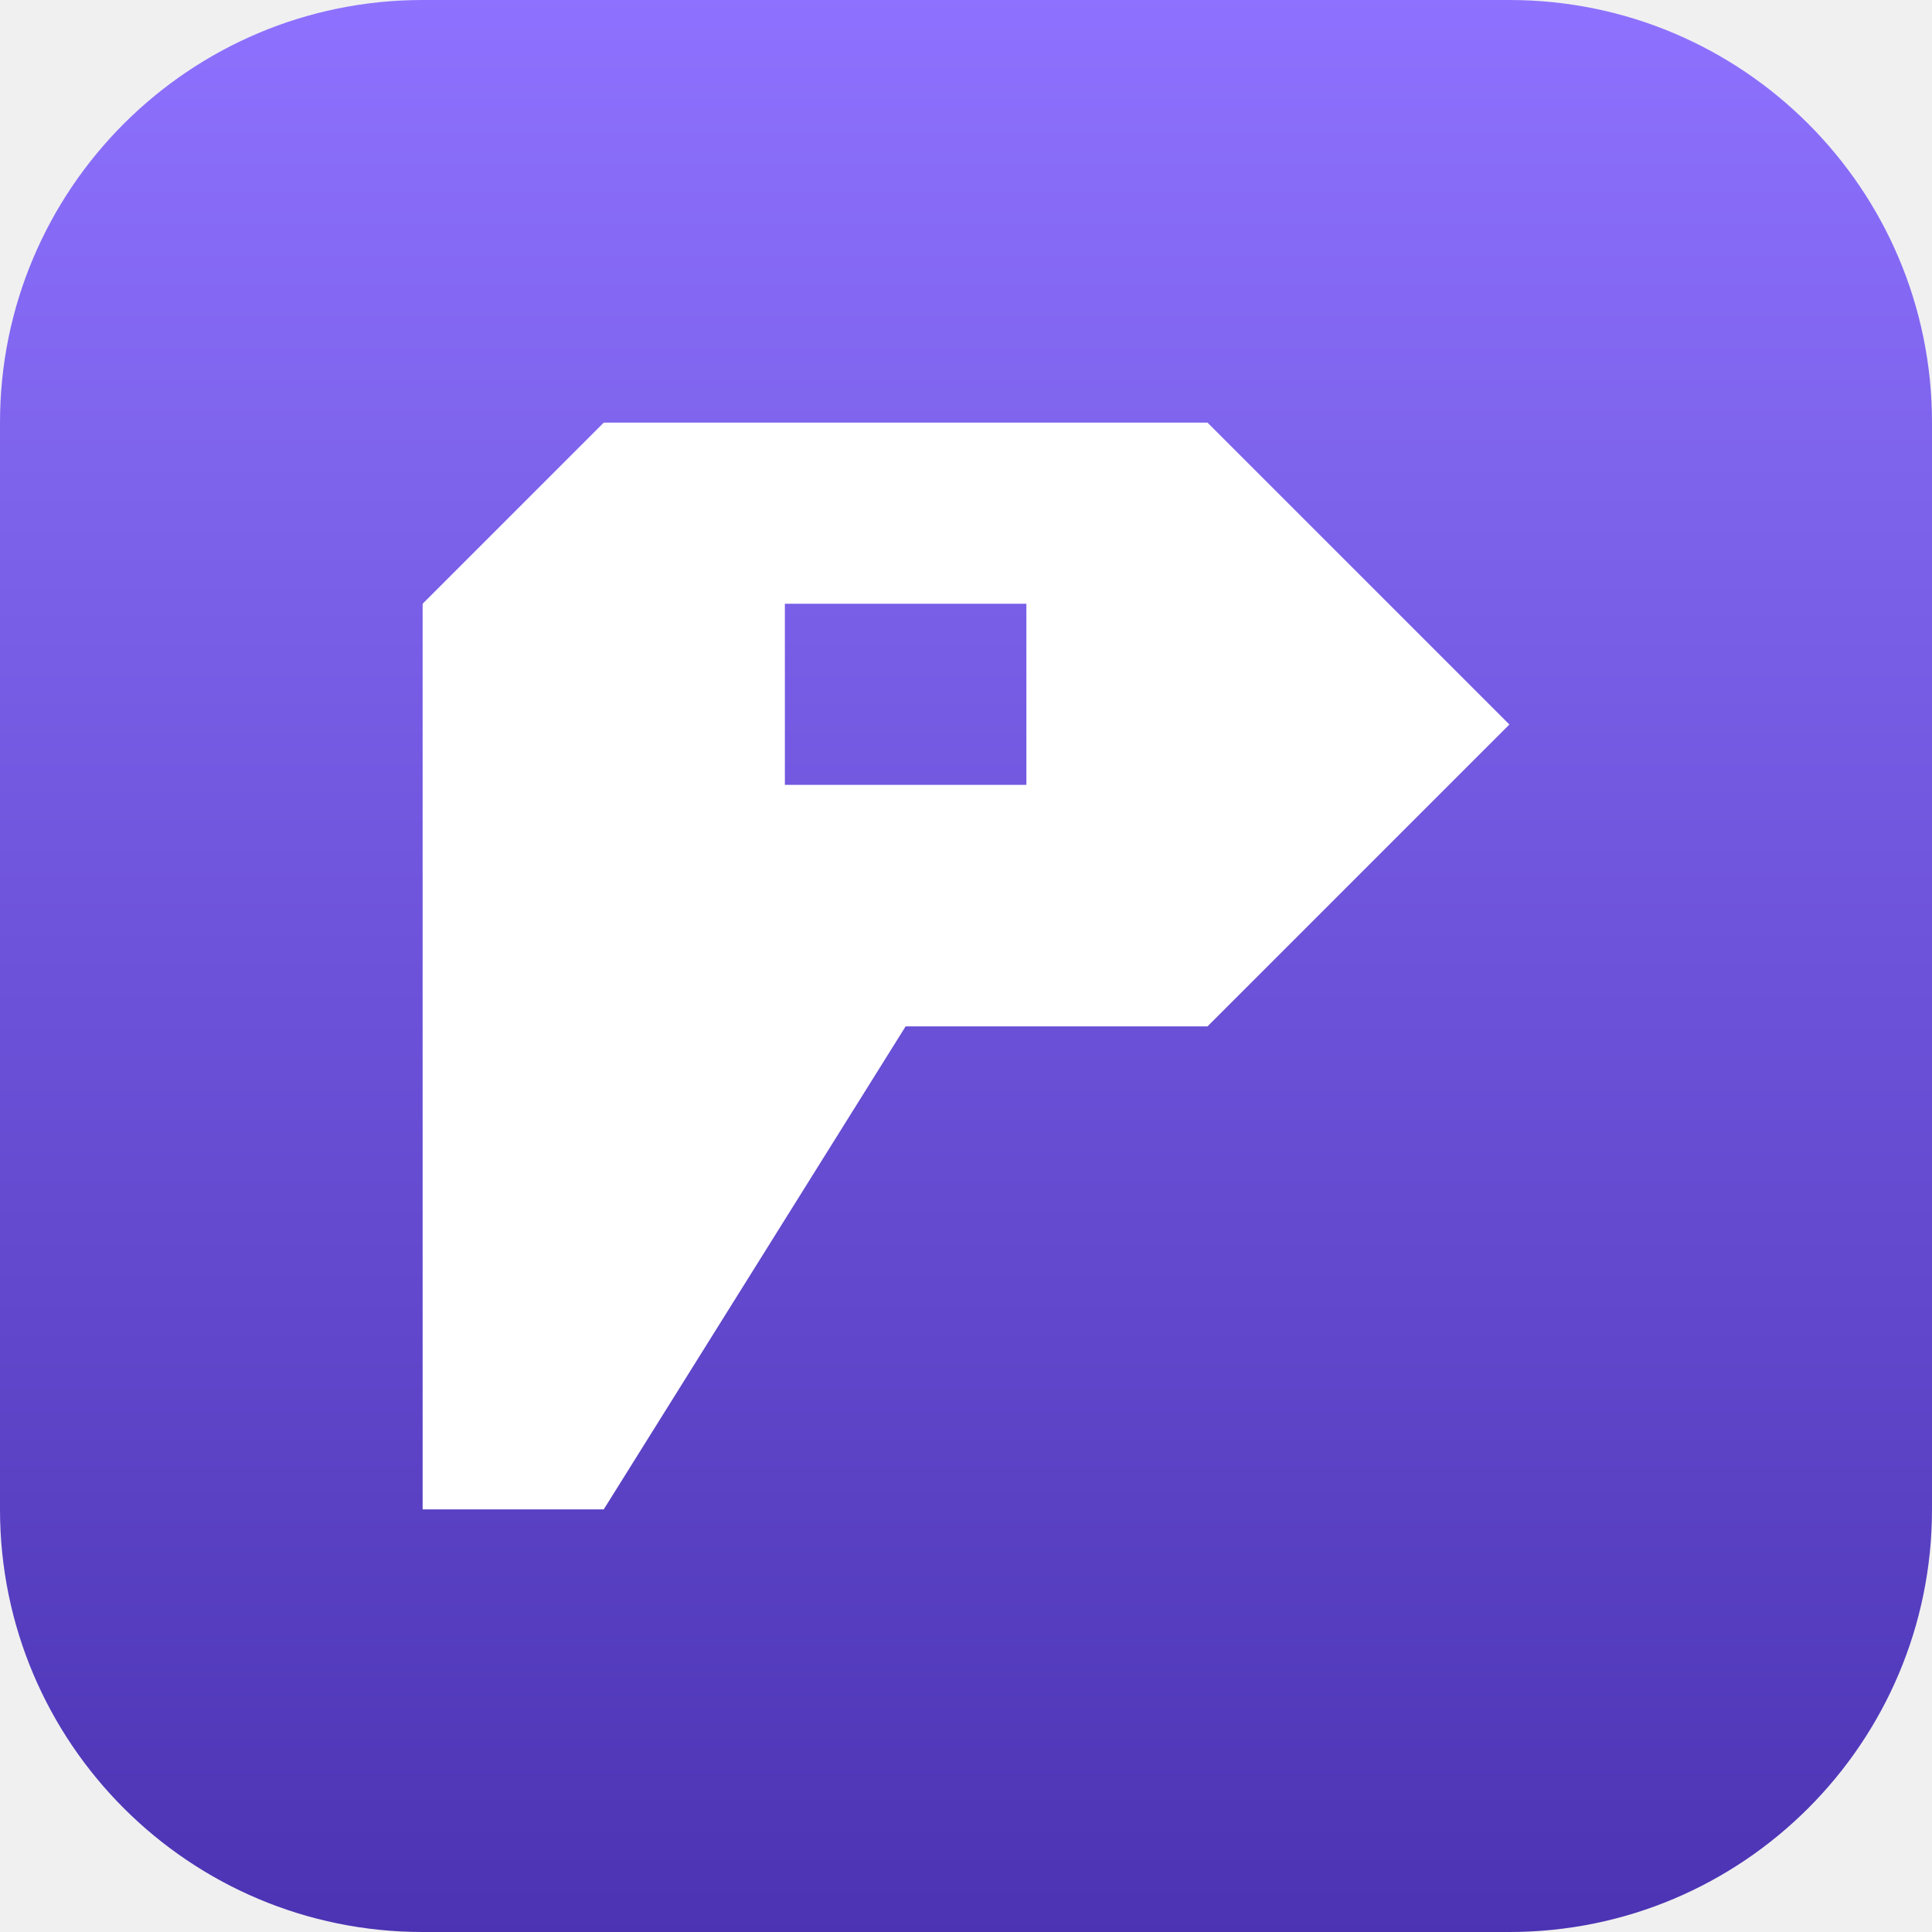
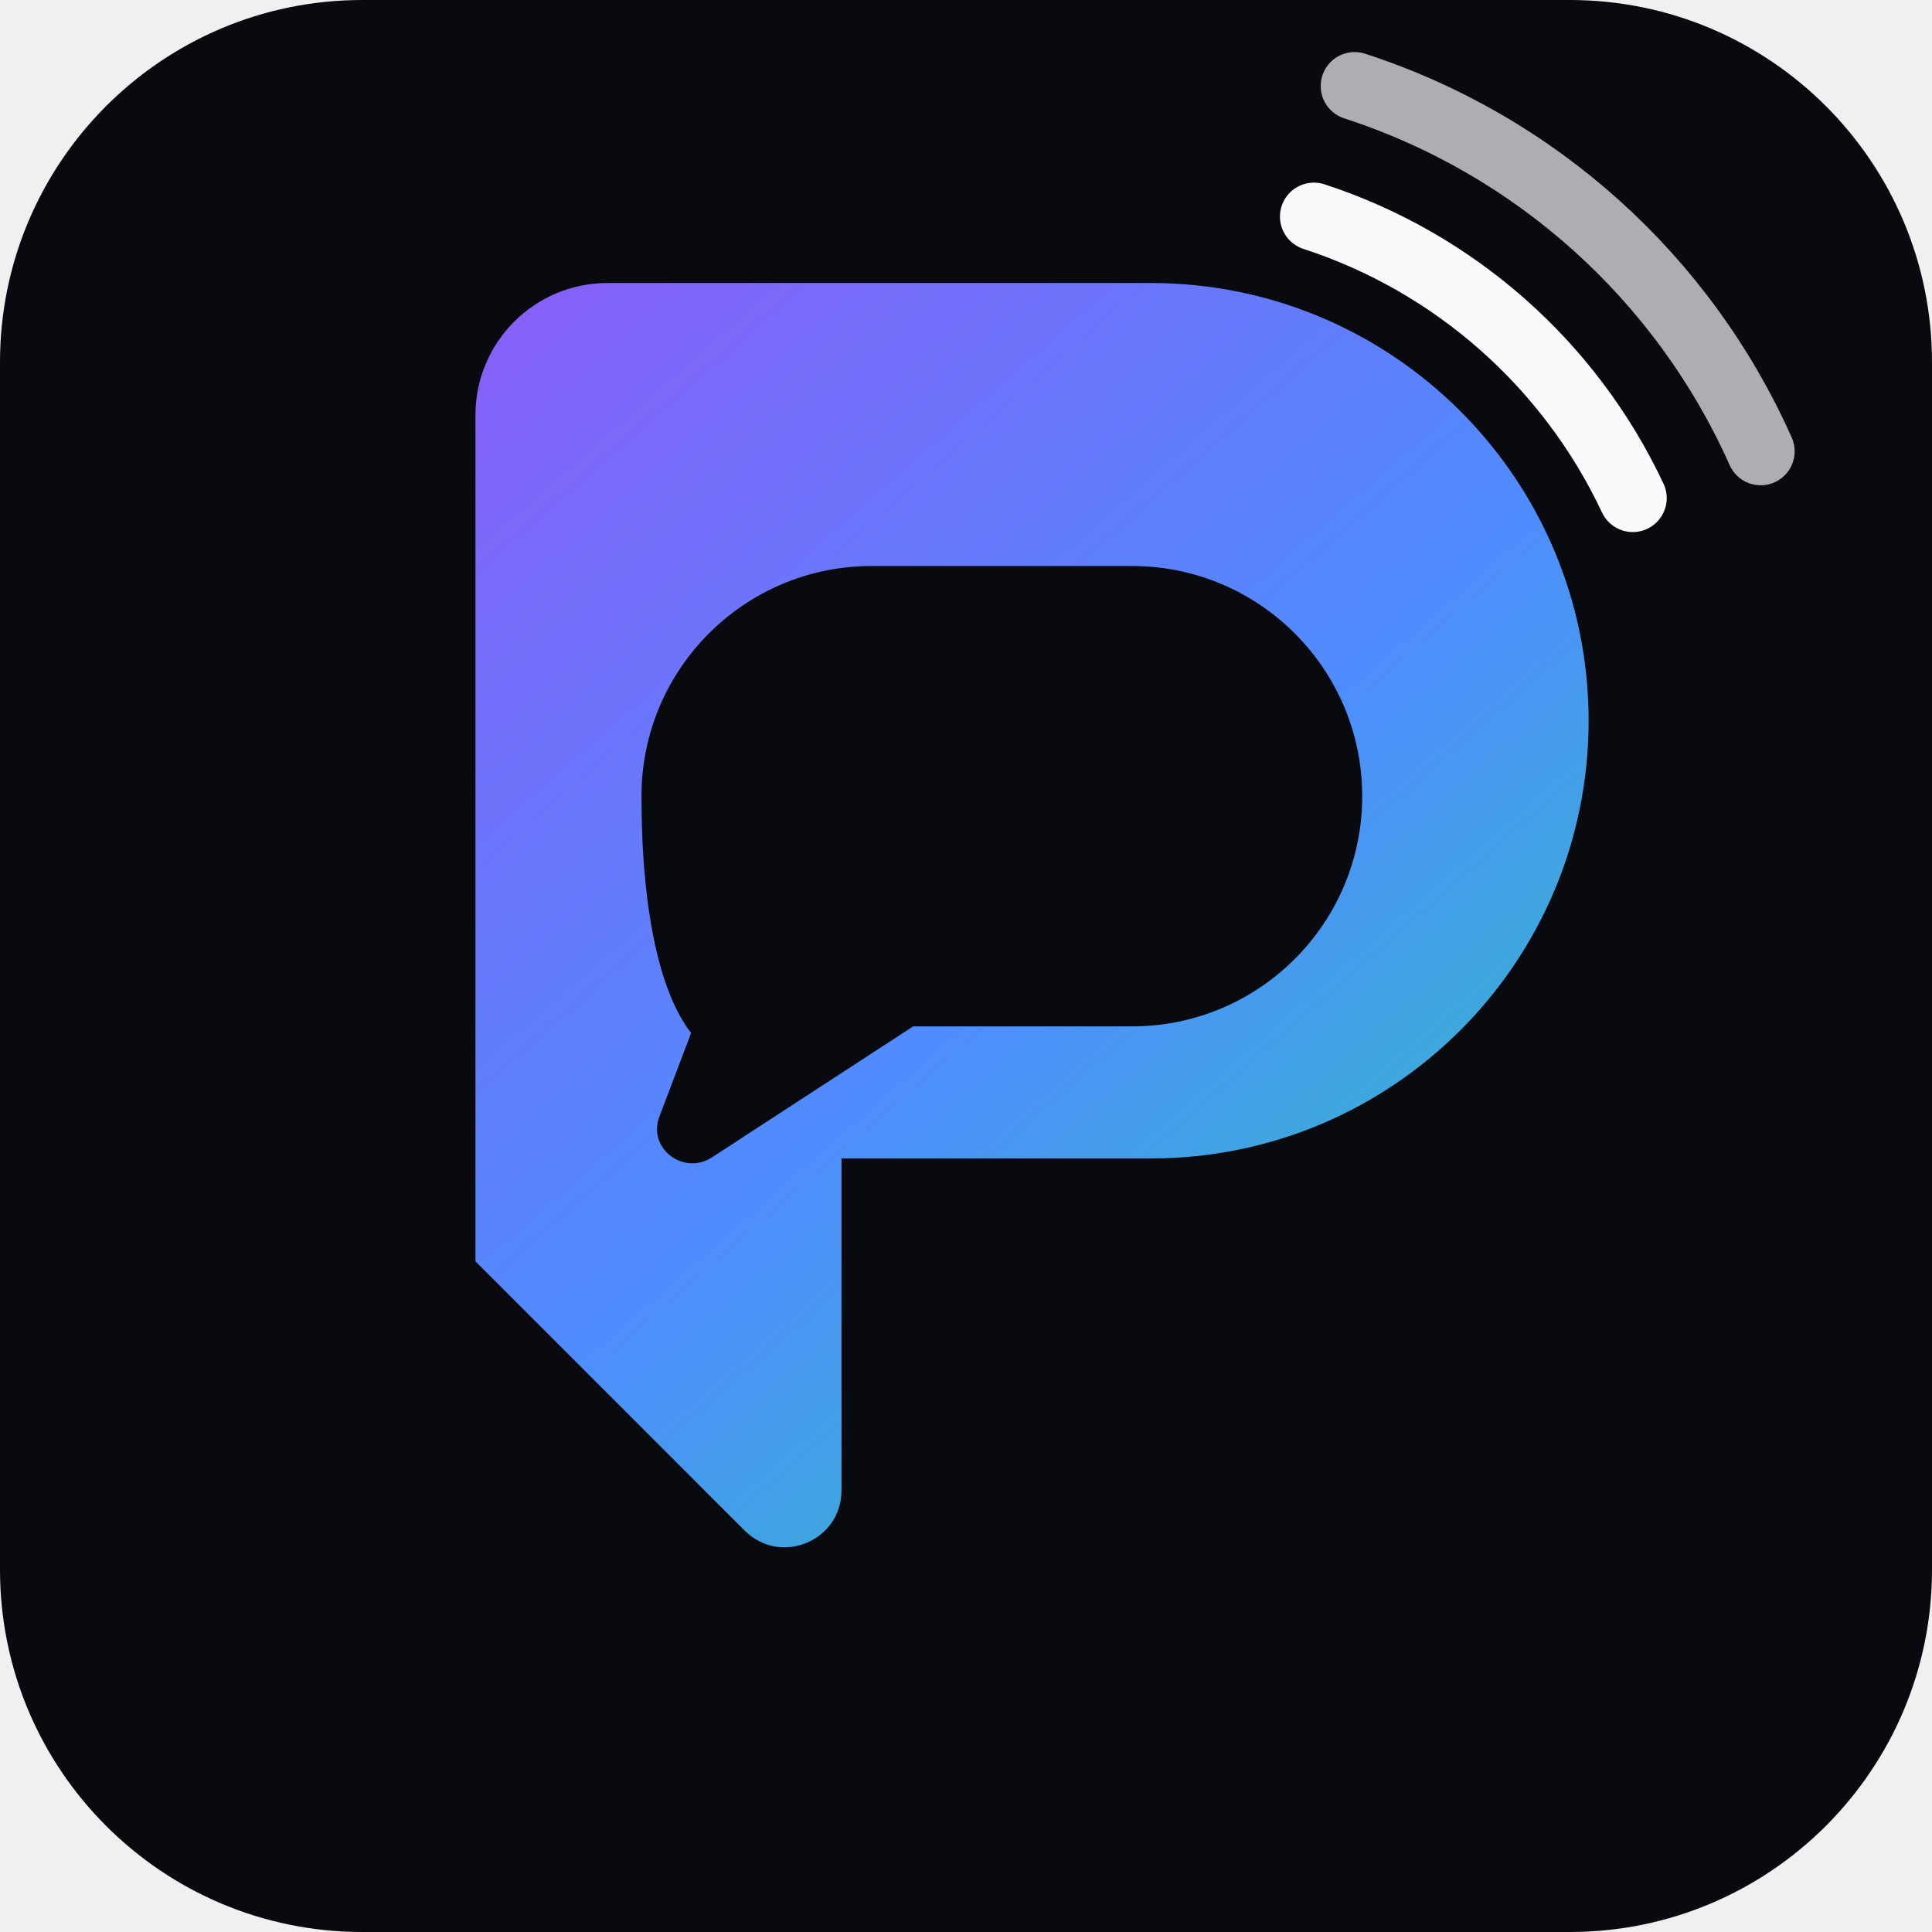
- <svg xmlns="http://www.w3.org/2000/svg" viewBox="0 0 32 32" fill="none">
+ <svg xmlns="http://www.w3.org/2000/svg" viewBox="0 0 512 512" fill="none">
  <defs>
-     <linearGradient id="g" x1="0%" y1="0%" x2="0%" y2="100%">
-       <stop offset="0%" stop-color="#8E72FF" />
-       <stop offset="100%" stop-color="#4B33B3" />
+     <linearGradient id="ppGradient" x1="116" y1="72" x2="430" y2="430" gradientUnits="userSpaceOnUse">
+       <stop offset="0" stop-color="#8B5CF6" />
+       <stop offset="0.50" stop-color="#4F8CFF" />
+       <stop offset="1" stop-color="#22D3A6" />
    </linearGradient>
+     <mask id="bubbleCutout" maskUnits="userSpaceOnUse" x="0" y="0" width="512" height="512">
+       <rect width="512" height="512" fill="white" />
+       <path fill="black" d="M170 211C170 177.31 197.31 150 231 150H300C333.69 150 361 177.31 361 211C361 244.69 333.69 272 300 272H242L188.7 306.7C181.16 311.61 171.55 304.34 174.74 295.93L183.15 273.74C175.02 263.34 170 241.84 170 211Z" />
+     </mask>
  </defs>
-   <rect width="32" height="32" rx="7" fill="url(#g)" />
-   <path transform="translate(4,4)" fill-rule="evenodd" clip-rule="evenodd" d="M6 3h10l5 5l-5 5H11l-5 8H3V6zM9 6h4v3H9z" fill="#ffffff" />
+   <rect width="512" height="512" rx="96" fill="#080A0F" />
+   <path fill="url(#ppGradient)" mask="url(#bubbleCutout)" d="M126 110C126 90.67 141.67 75 161 75H305C369.065 75 421 126.935 421 191C421 255.065 369.065 307 305 307H223V395C223 408.385 206.819 415.091 197.355 405.625L126 334.27V110Z" />
+   <path d="M348.2 57.4 A142 142 0 0 1 432.7 132" stroke="#F8FAFC" stroke-width="18" stroke-linecap="round" />
+   <path d="M359 22.8 A178 178 0 0 1 466.6 119.6" stroke="#F8FAFC" stroke-width="18" stroke-linecap="round" opacity="0.68" />
</svg>
